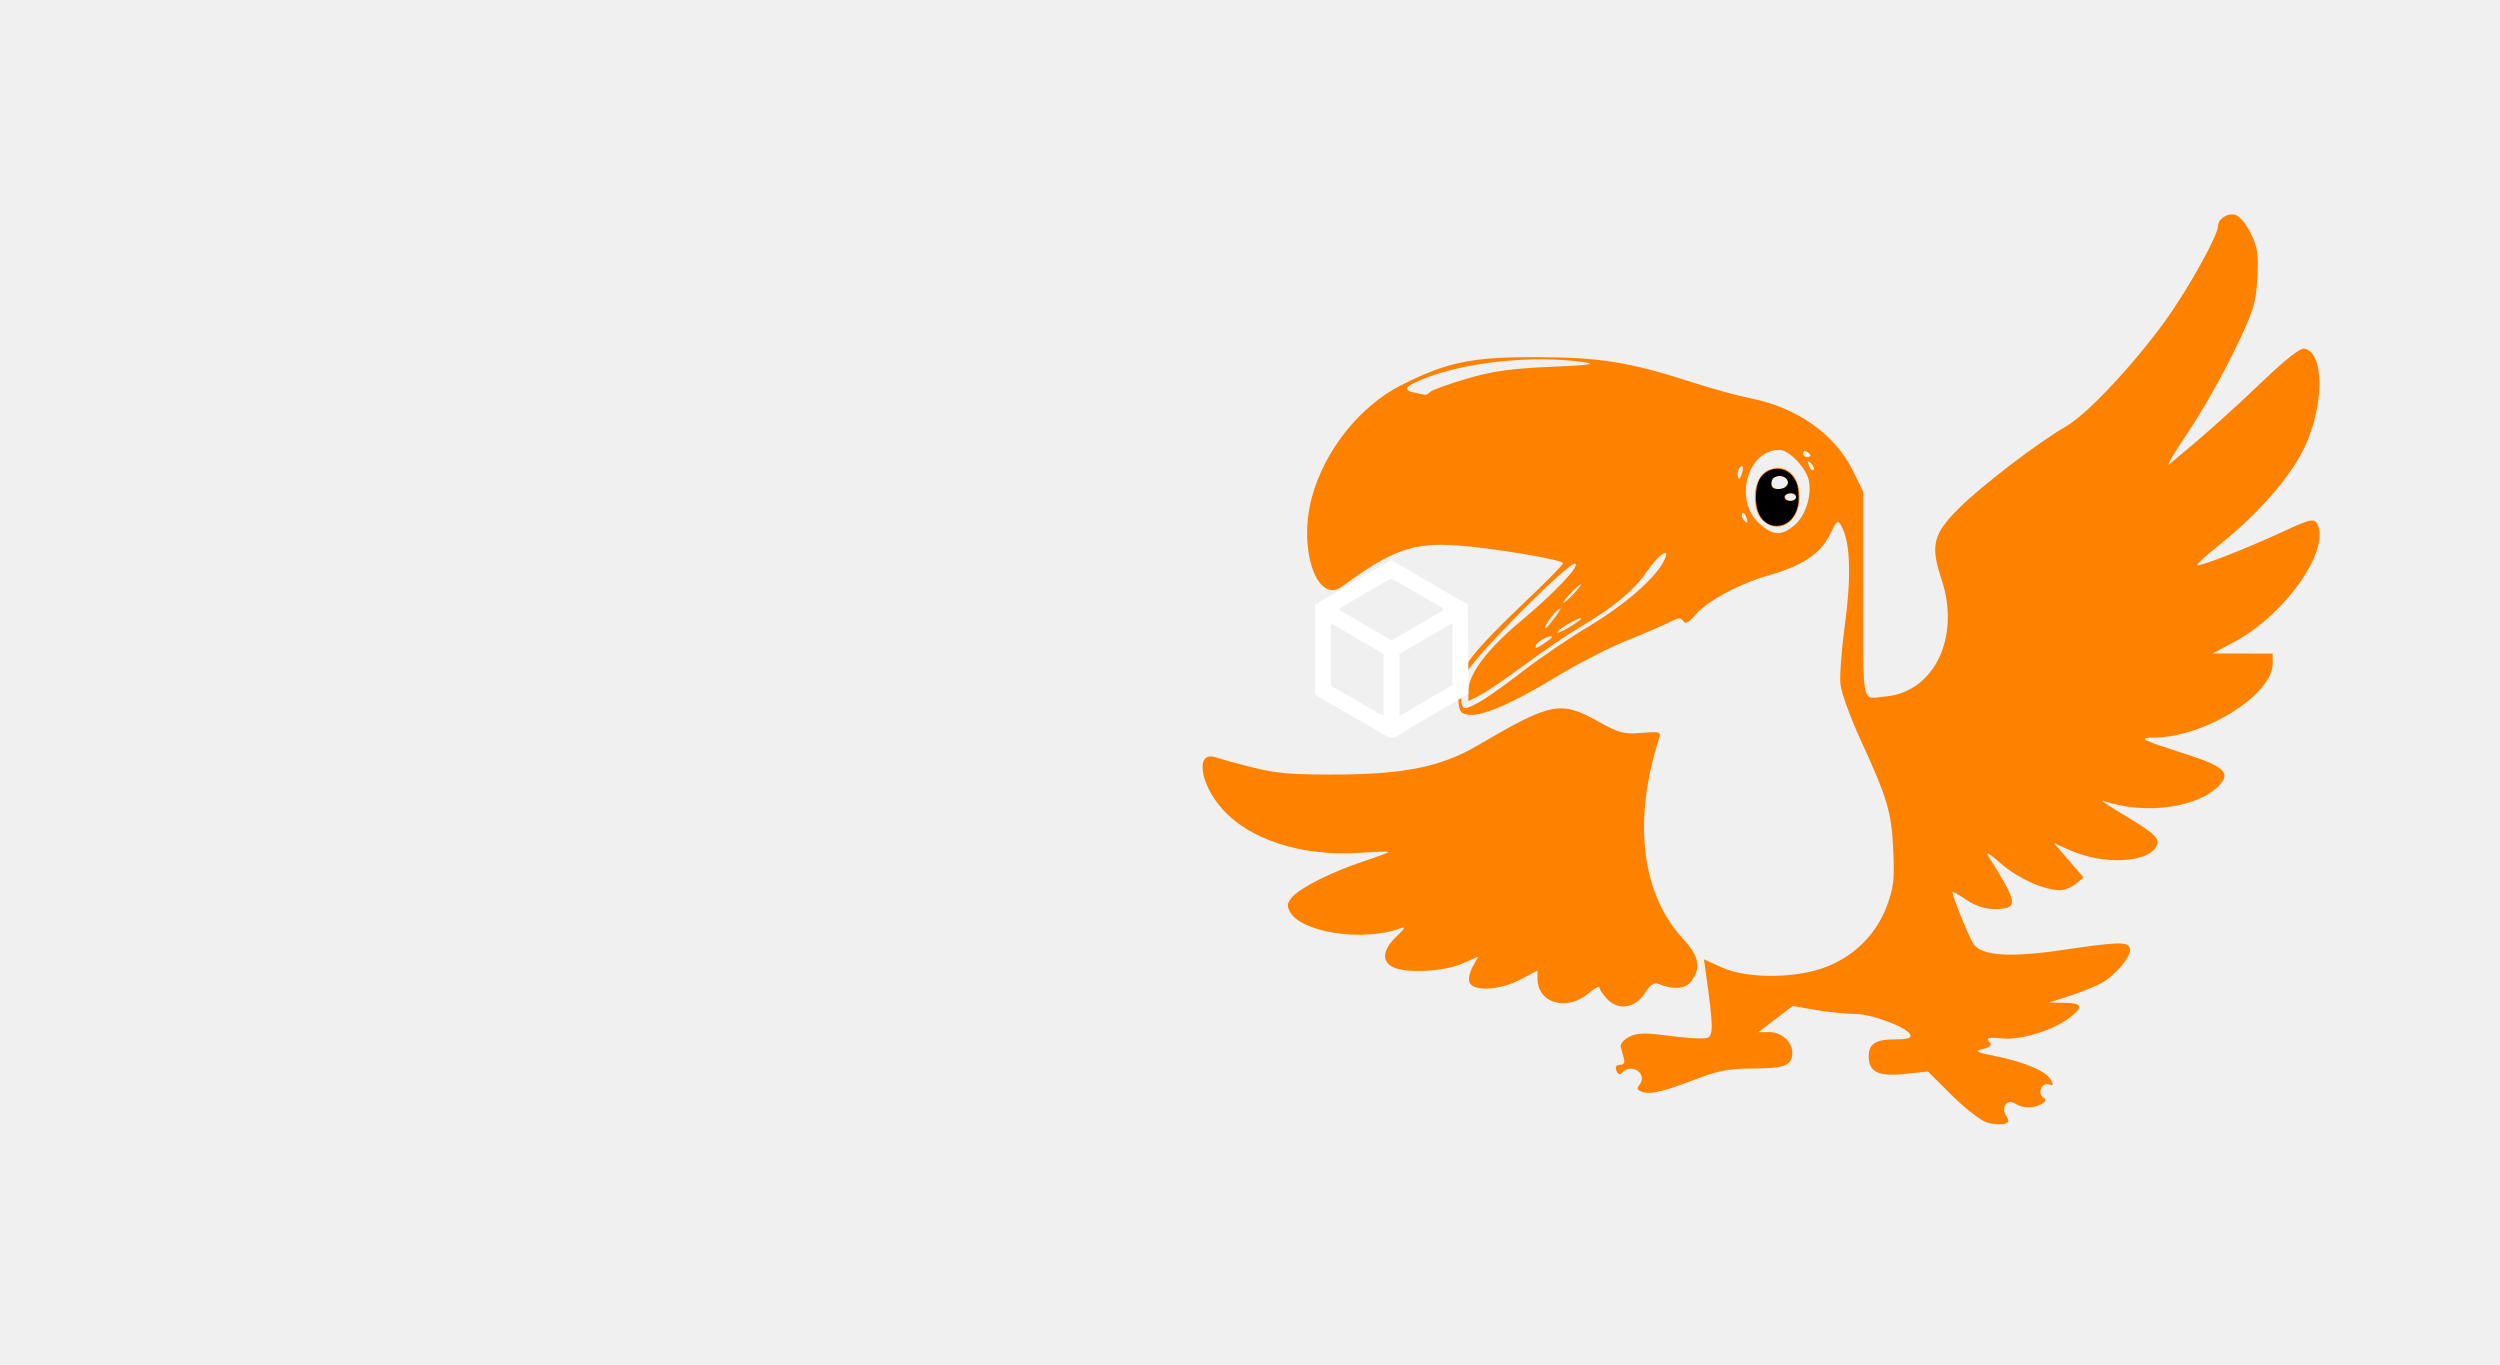
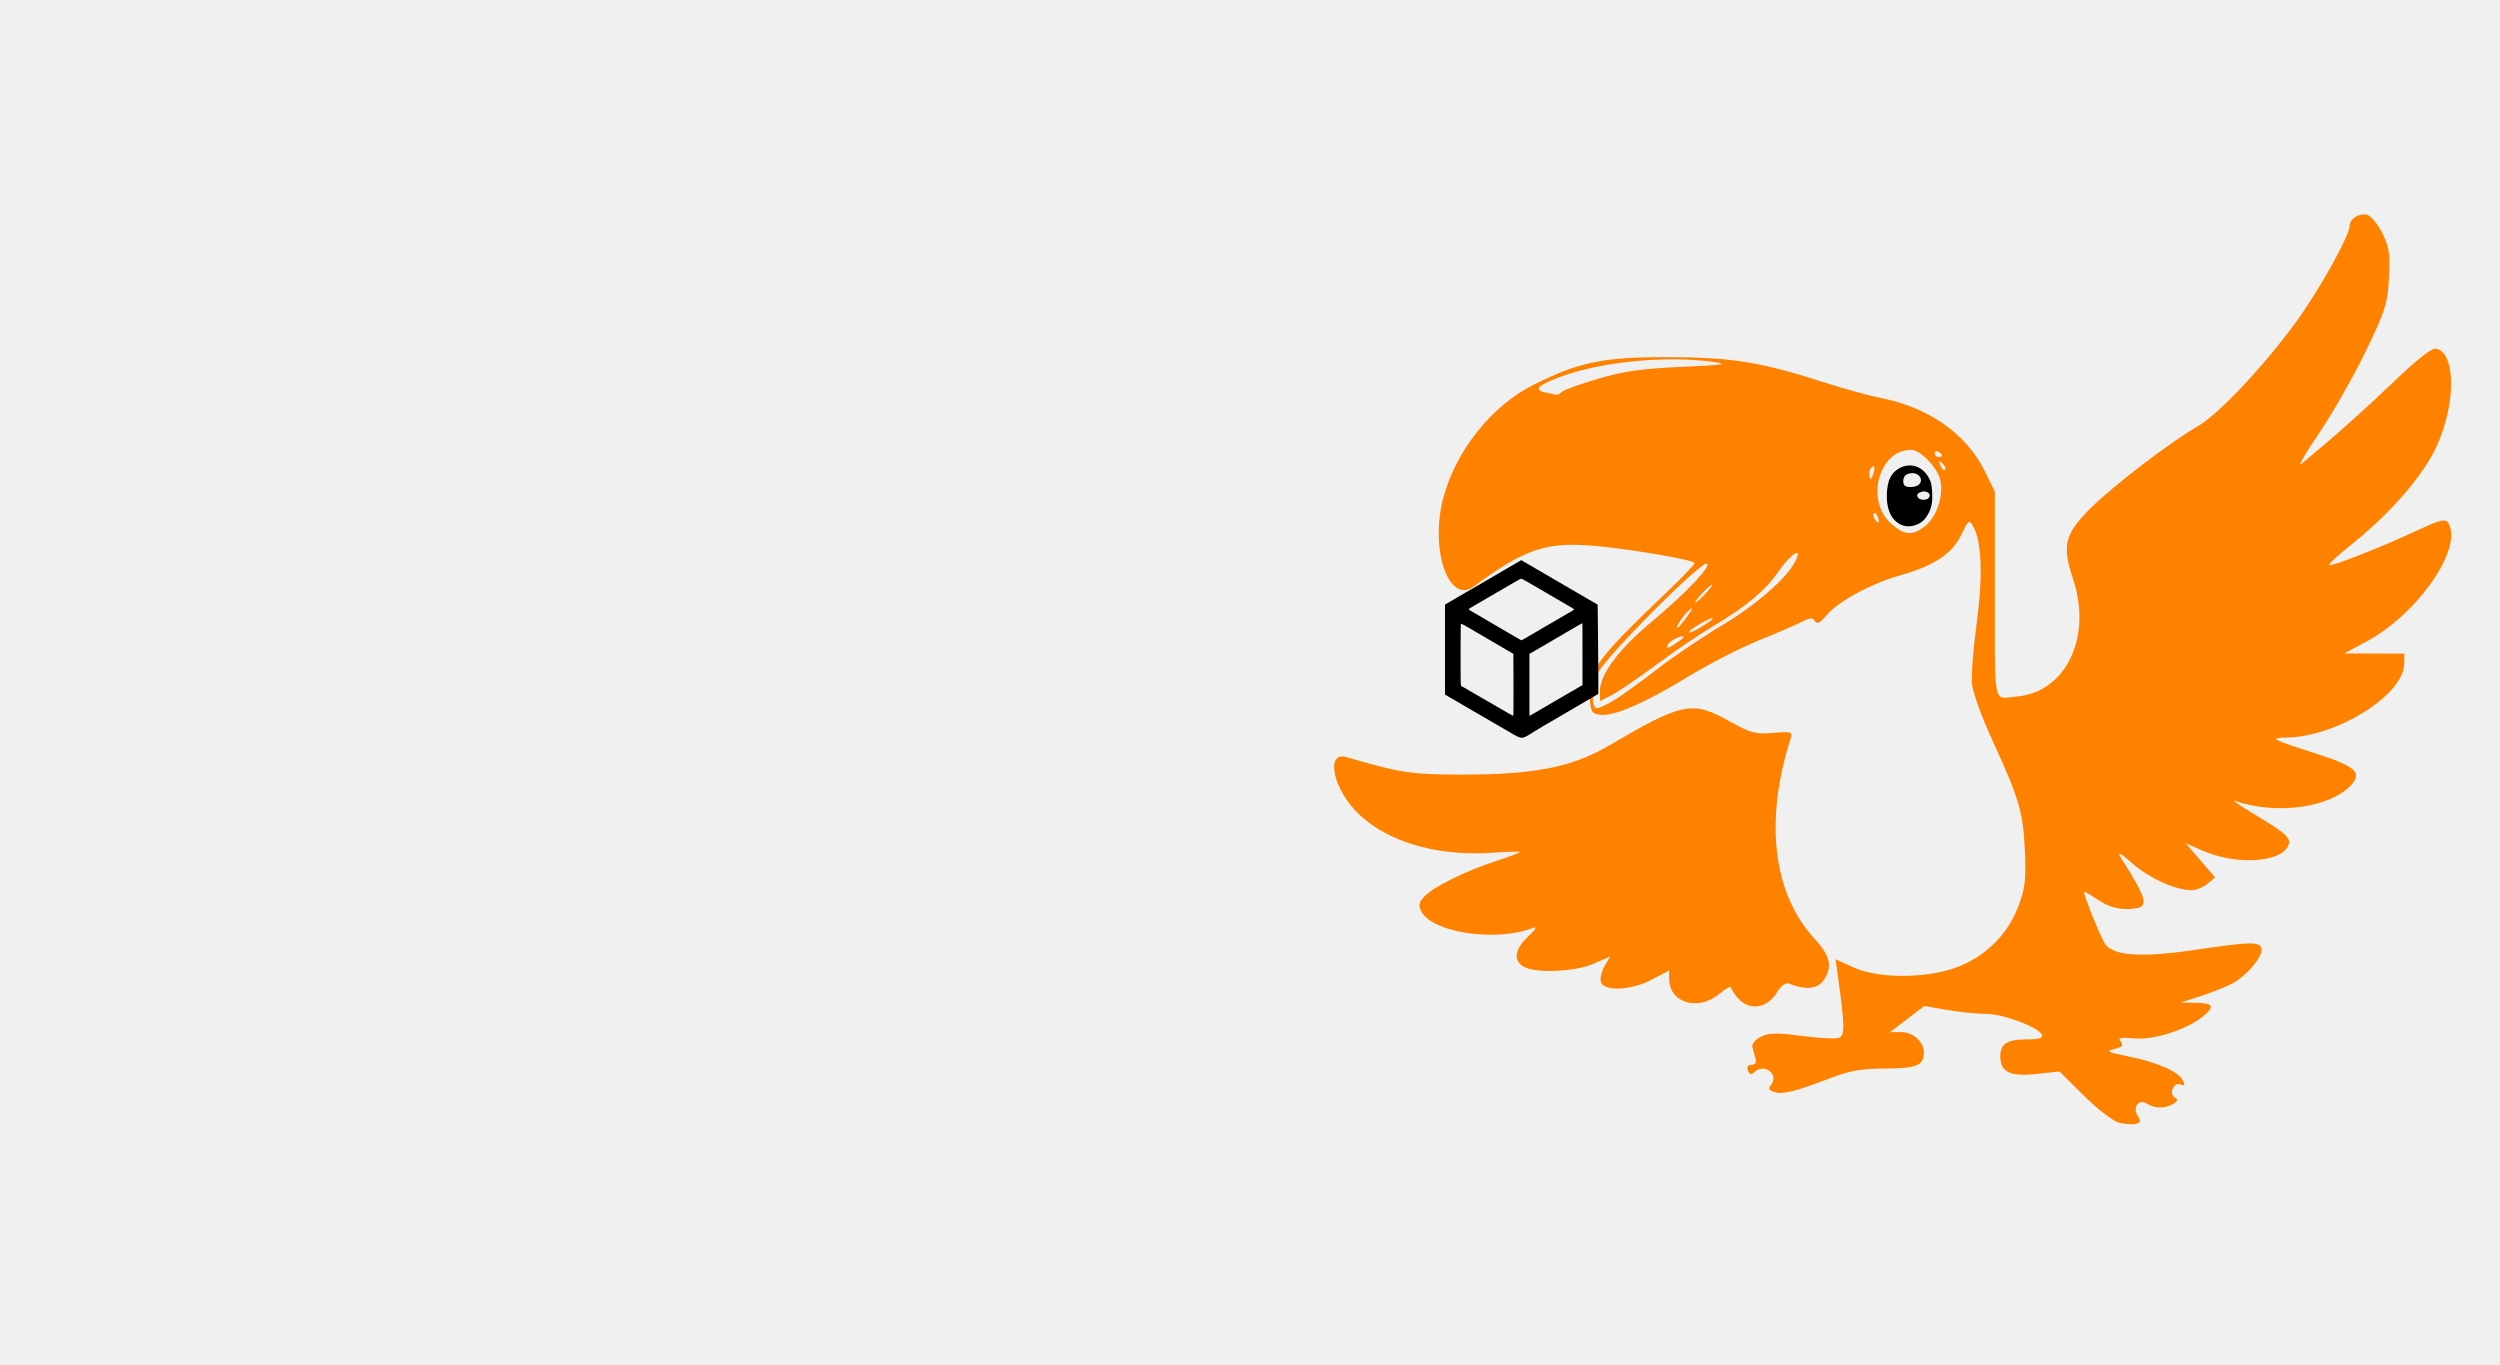
<svg xmlns="http://www.w3.org/2000/svg" width="5987" height="3267" viewBox="0 0 1584.06 864.394" version="1.1" id="svg8">
  <defs id="defs2" />
  <g id="layer1" transform="translate(0,567.3938)">
-     <path style="fill:#ff8100;fill-opacity:1;stroke-width:2.306" d="m 1259.13,143.915 c -3.727,-1.009 -13.708,-8.713 -22.181,-17.121 l -15.406,-15.287 -14.898,1.595 c -16.485,1.765 -22.598,-1.276 -22.598,-11.244 0,-7.809 4.435,-10.673 16.53,-10.673 7.871,0 10.67,-0.819 9.849,-2.882 -1.908,-4.799 -24.557,-13.288 -35.414,-13.273 -5.603,0.007 -16.695,-1.119 -24.648,-2.504 l -14.461,-2.518 -10.848,8.283 -10.848,8.283 h 6.892 c 7.71,0 14.524,6.089 14.524,12.979 0,8.144 -4.685,10.08 -24.398,10.08 -14.78,0 -22.294,1.307 -34.704,6.038 -22.688,8.649 -30.361,10.562 -35.64,8.887 -3.489,-1.107 -4.036,-2.221 -2.187,-4.45 5.616,-6.767 -4.406,-14.288 -10.68,-8.014 -1.744,1.744 -2.865,1.408 -3.848,-1.153 -0.9,-2.345 -0.105,-3.614 2.268,-3.614 2.378,0 3.257,-1.409 2.514,-4.035 -0.627,-2.219 -1.527,-5.523 -1.998,-7.34 -0.479,-1.836 1.932,-4.697 5.418,-6.436 5.099,-2.544 9.975,-2.639 26,-0.506 10.848,1.444 21.399,1.982 23.447,1.196 3.837,-1.473 3.739,-7.562 -0.627,-38.806 l -1.533,-10.963 11.268,5.129 c 16.067,7.314 47.202,7.136 66.394,-0.378 17.902,-7.01 31.519,-20.7 38.178,-38.381 4.362,-11.584 4.976,-16.896 4.112,-35.526 -1.128,-24.306 -3.585,-32.602 -20.714,-69.921 -6.398,-13.938 -12.121,-29.68 -12.718,-34.982 -0.601,-5.302 0.68,-22.52 2.829,-38.263 4.061,-29.691 3.372,-51.752 -1.922,-61.517 -2.76,-5.091 -2.958,-4.964 -7.812,5.028 -5.772,11.882 -17.344,19.528 -38.632,25.529 -18.283,5.153 -39.182,16.421 -46.426,25.032 -4.254,5.055 -6.328,6.143 -7.647,4.01 -1.441,-2.332 -3.161,-2.229 -8.456,0.506 -3.656,1.889 -15.958,7.187 -27.339,11.774 -11.381,4.587 -31.615,14.991 -44.965,23.12 -27.407,16.688 -46.429,24.926 -55.205,23.906 -5.215,-0.607 -6.048,-1.9 -6.663,-10.34 -1.261,-17.348 3.969,-24.573 48.674,-67.245 9.76,-9.316 17.745,-17.648 17.745,-18.516 0,-2.129 -45.322,-9.7 -67.124,-11.213 -27.913,-1.937 -41.324,2.857 -72.791,26.019 -15.958,11.746 -28.053,-23.686 -19.247,-56.387 8.012,-29.752 30.47,-57.945 56.71,-71.192 28.83,-14.553 44.438,-17.803 85.158,-17.728 40.773,0.07 59.292,3.05 99.152,15.931 12.682,4.098 29.111,8.624 36.508,10.057 29.853,5.783 53.972,22.82 65.48,46.254 l 6.388,13.009 v 58.8 c 0,80.003 -1.455,72.268 13.646,71.015 31.313,-2.597 48.199,-37.538 35.942,-74.372 -7.142,-21.46 -5.39,-28.563 11.09,-44.984 14.316,-14.265 50.481,-41.907 67.953,-51.94 13.279,-7.625 42.641,-38.921 62.981,-67.13 14.348,-19.9 33.188,-53.792 33.188,-59.704 0,-4.665 6.304,-8.592 11.265,-7.017 2.513,0.797 6.841,6.147 9.621,11.887 4.256,8.793 4.889,13.261 4.015,28.359 -0.935,16.156 -2.403,20.741 -14.892,46.527 -7.62,15.733 -20.895,38.981 -29.499,51.664 -8.604,12.682 -13.706,21.459 -11.336,19.504 21.064,-17.381 40.092,-34.302 59.031,-52.492 14.251,-13.689 23.907,-21.272 26.459,-20.78 12.84,2.473 12.816,35.779 0,62.858 -8.826,18.585 -29.404,42.091 -53.941,61.616 -8.097,6.443 -14.289,12.149 -13.759,12.679 1.226,1.226 31.835,-10.777 55.327,-21.697 15.046,-6.993 18.387,-7.832 20.142,-5.06 9.902,15.65 -19.218,57.84 -52.015,75.363 l -13.835,7.392 19.023,0.061 19.024,0.061 v 6.198 c 0,19.732 -42.446,46.468 -74.608,46.993 -11.377,0.186 -9.707,1.068 20.207,10.67 23.278,7.472 27.779,11.622 20.874,19.252 -13.137,14.517 -47.556,19.28 -73.697,10.2 -2.536,-0.881 2.652,2.746 11.53,8.061 21.695,12.988 24.611,15.783 21.849,20.943 -5.507,10.291 -33.494,11.567 -54.069,2.466 l -10.659,-4.715 9.357,10.872 9.357,10.872 -4.89,4.035 c -2.689,2.219 -7.185,4.035 -9.989,4.035 -10.1,0 -26.63,-7.449 -37.484,-16.891 -8.077,-7.027 -10.083,-8.07 -7.427,-3.862 16.546,26.208 17.925,31.162 9.014,32.363 -8.942,1.204 -16.185,-0.546 -23.89,-5.776 -4.615,-3.132 -8.393,-5.247 -8.393,-4.698 0,2.686 10.343,28.315 13.21,32.731 5.022,7.74 22.888,9.009 56.615,4.023 36.149,-5.344 41.699,-5.439 42.64,-0.727 0.971,4.866 -9.607,17.326 -18.774,22.115 -3.971,2.074 -12.926,5.613 -19.902,7.864 l -12.682,4.093 9.8,0.124 c 11.275,0.143 12.258,2.467 3.843,9.086 -10.415,8.193 -30.945,14.629 -43.045,13.494 -8.853,-0.83 -10.473,-0.446 -8.444,1.998 1.943,2.342 1.042,3.394 -3.989,4.657 -5.693,1.429 -4.644,2.006 8.444,4.65 18.35,3.707 31.792,9.521 34.737,15.023 1.749,3.269 1.48,3.863 -1.274,2.806 -4.434,-1.701 -7.64,5.823 -3.556,8.347 2.206,1.363 1.742,2.474 -1.831,4.386 -5.096,2.727 -11.18,2.479 -16.216,-0.662 -4.905,-3.059 -8.917,2.384 -5.633,7.643 2.213,3.543 1.996,4.498 -1.21,5.319 -2.149,0.55 -6.957,0.174 -10.684,-0.834 z M 939.352,-123.705 c 4.589,-2.78 16.644,-11.476 26.79,-19.323 10.145,-7.848 28.304,-20.159 40.352,-27.36 22.565,-13.485 41.68,-29.997 47.478,-41.012 5.39,-10.24 -2.464,-5.524 -10.675,6.411 -8.072,11.733 -20.759,22.298 -41.415,34.487 -8.244,4.865 -24.327,15.784 -35.74,24.265 -11.414,8.481 -24.125,17.146 -28.248,19.257 l -7.494,3.837 v -6.525 c 0,-10.437 11.837,-26.282 32.596,-43.633 21.888,-18.294 38.493,-35.793 35.054,-36.94 -4.013,-1.337 -64.825,59.807 -68.695,69.069 -4.173,9.986 -4.705,22.522 -0.958,22.522 1.436,0 6.365,-2.275 10.953,-5.055 z m 44.083,-39.959 c 0,-2.181 -9.12,2.219 -10.147,4.896 -0.973,2.536 -0.009,2.429 4.452,-0.492 3.133,-2.052 5.695,-4.034 5.695,-4.404 z m 18.447,-11.767 c 0,-1.638 -13.436,5.846 -14.981,8.345 -0.793,1.279 2.256,0.146 6.772,-2.517 4.515,-2.664 8.209,-5.287 8.209,-5.828 z m -16.134,-1.442 c 3.395,-4.637 3.952,-6.248 1.461,-4.225 -3.781,3.071 -9.497,11.719 -7.747,11.719 0.445,0 3.269,-3.372 6.286,-7.494 z m 11.522,-14.412 c 2.979,-3.171 4.897,-5.765 4.263,-5.765 -0.636,0 -3.59,2.594 -6.569,5.765 -2.978,3.171 -4.896,5.765 -4.263,5.765 0.636,0 3.591,-2.594 6.569,-5.765 z m 139.028,-42.695 c 7.388,-5.811 11.764,-18.604 9.852,-28.799 -1.484,-7.909 -12.614,-19.589 -18.666,-19.589 -20.358,0 -29.092,32.064 -12.72,46.694 8.446,7.547 13.58,7.95 21.534,1.693 z m -20.232,-4.528 c -2.536,-2.802 -4.131,-8.162 -4.131,-13.883 0,-11.28 5.708,-18.447 14.691,-18.447 8.107,0 13.609,7.458 13.609,18.447 0,16.346 -14.436,24.638 -24.169,13.883 z m 21.863,-13.883 c 0,-1.268 -1.556,-2.306 -3.459,-2.306 -1.902,0 -3.458,1.038 -3.458,2.306 0,1.268 1.557,2.306 3.458,2.306 1.903,0 3.459,-1.038 3.459,-2.306 z m -5.187,-8.646 c 1.26,-3.787 -5.965,-6.49 -9.063,-3.391 -1.326,1.326 -1.679,3.597 -0.784,5.046 2.037,3.297 8.562,2.2 9.845,-1.655 z m -26.299,21.229 c -0.749,-1.957 -1.861,-3.064 -2.465,-2.459 -0.601,0.605 -0.418,2.206 0.418,3.558 2.274,3.679 3.603,2.964 2.044,-1.099 z m -2.433,-28.727 c 0.662,-2.538 0.27,-4.033 -0.884,-3.323 -1.151,0.71 -2.091,2.787 -2.091,4.615 0,4.773 1.567,4.092 2.975,-1.292 z m 43.429,-5.224 c -2.277,-2.26 -2.542,-1.996 -1.291,1.291 0.863,2.274 2.155,3.554 2.865,2.844 0.715,-0.71 0,-2.571 -1.574,-4.135 z m -0.288,-5.014 c 0,-0.56 -1.038,-1.658 -2.306,-2.442 -1.268,-0.783 -2.306,-0.326 -2.306,1.017 0,1.343 1.038,2.442 2.306,2.442 1.268,0 2.306,-0.458 2.306,-1.017 z m -240.849,-40.347 c 1.205,-1.19 11.53,-4.92 22.944,-8.289 16.193,-4.78 27.845,-6.437 53.035,-7.541 25.859,-1.134 29.988,-1.738 20.752,-3.038 -30.98,-4.361 -72.658,-0.238 -98.832,9.778 -13.922,5.328 -16.114,8.028 -7.815,9.626 2.854,0.55 5.759,1.141 6.457,1.313 0.697,0.173 2.254,-0.66 3.458,-1.85 z M 1018.234,65.516 c -2.653,-2.847 -4.824,-6.111 -4.824,-7.253 0,-1.142 -3.192,0.61 -7.094,3.894 -13.657,11.491 -32.105,6.051 -32.105,-9.467 v -5.187 l -10.72,5.7 c -12.907,6.863 -30.107,7.846 -32.407,1.853 -0.811,-2.116 0.148,-6.679 2.135,-10.139 l 3.611,-6.292 -10.281,4.548 c -11.65,5.153 -36.327,6.309 -44.244,2.071 -7.068,-3.783 -6.103,-11.059 2.554,-19.259 5.156,-4.883 6.055,-6.551 2.883,-5.345 -23.41,8.898 -63.273,3.026 -70.445,-10.376 -2.05,-3.831 -1.72,-5.707 1.661,-9.452 5.457,-6.043 25.45,-15.998 45.149,-22.48 8.56,-2.817 15.564,-5.458 15.564,-5.869 0,-0.41 -8.071,-0.193 -17.937,0.483 -36.767,2.52 -70.023,-8.155 -87.595,-28.118 -13.798,-15.675 -16.645,-36.045 -4.546,-32.52 34.339,10.003 40.659,10.976 72.031,11.09 46.715,0.17 70.889,-4.538 94.541,-18.412 46.714,-27.403 52.647,-28.59 76.431,-15.289 13.273,7.423 16.312,8.23 27.502,7.302 11.907,-0.987 12.498,-0.786 11.044,3.761 -16.627,51.997 -11.126,98.076 15.104,126.532 10.234,11.103 11.719,18.086 5.681,26.708 -3.708,5.295 -11.651,5.985 -21.621,1.878 -2.289,-0.943 -5.029,1.082 -8.101,5.99 -6.019,9.613 -16.875,11.267 -23.97,3.651 z" id="path4524" />
-     <path style="opacity:1;fill:#000000;fill-opacity:1;fill-rule:nonzero;stroke:#000000;stroke-width:1.713;stroke-linecap:round;stroke-linejoin:round;stroke-miterlimit:4;stroke-dasharray:none;stroke-dashoffset:0;stroke-opacity:0;paint-order:stroke markers fill" d="m 1121.57,-234.929 c -6.19,-2.455 -9.428,-9.404 -8.917,-19.138 0.392,-7.54 2.595,-11.962 7.247,-14.577 6.205,-3.487 13.208,-1.583 17.09,4.648 1.812,2.908 2.264,4.587 2.546,9.45 0.375,6.491 -0.453,10.132 -3.319,14.593 -3.094,4.815 -9.571,7.037 -14.647,5.023 z m 15.708,-15.921 c 2.413,-2.413 -0.913,-5.087 -4.59,-3.689 -2.193,0.834 -2.623,2.214 -1.149,3.689 1.168,1.168 4.571,1.168 5.739,0 z m -6.059,-7.822 c 3.47,-2.431 1.178,-7.132 -3.476,-7.132 -1.461,0 -3.277,0.562 -4.037,1.25 -1.568,1.419 -1.829,4.797 -0.471,6.151 1.284,1.283 5.999,1.124 7.988,-0.269 z" id="path4526" />
-     <path style="fill:#ffffff;stroke-width:0.323" d="m 871.733,-104.916 c -1.6,-0.924 -7.854,-4.561 -13.899,-8.083 -6.044,-3.522 -12.299,-7.157 -13.899,-8.079 -1.599,-0.922 -4.654,-2.698 -6.787,-3.949 l -3.879,-2.274 v -28.523 -28.523 l 5.01,-2.913 c 2.756,-1.602 6.392,-3.718 8.081,-4.702 2.716,-1.582 4.419,-2.568 7.919,-4.586 2.425,-1.398 14.729,-8.57 16.323,-9.516 0.978,-0.58 3.848,-2.257 6.378,-3.727 l 4.601,-2.673 4.289,2.499 c 7.096,4.135 8.218,4.789 15.279,8.916 3.733,2.182 9.333,5.443 12.444,7.247 3.11,1.804 8.068,4.686 11.018,6.404 l 5.361,3.124 0.218,17.508 c 0.122,9.63 0.218,22.347 0.218,28.26 v 10.752 l -1.858,1.105 c -2.731,1.623 -10.259,6.034 -18.344,10.75 -3.91,2.281 -8.347,4.871 -9.859,5.755 -1.511,0.884 -4.056,2.361 -5.656,3.283 -14.384,8.525 -10.573,9.093 -22.95,1.948 z m 4.932,-28.53 -0.087,-19.636 -4.141,-2.424 c -5.666,-3.317 -12.956,-7.59 -16.27,-9.535 -8.068,-4.737 -12.22,-7.107 -12.64,-7.216 -0.322,-0.087 -0.401,4.005 -0.401,19.646 0,18.514 0,19.764 0.566,19.962 0.314,0.116 1.499,0.779 2.639,1.473 1.14,0.694 3.54,2.1 5.333,3.124 1.794,1.025 6.461,3.726 10.372,6.004 11.112,6.471 14.203,8.23 14.467,8.234 0.131,0.002 0.209,-8.833 0.166,-19.633 z m 14.624,17.087 c 1.689,-0.996 3.324,-1.957 3.633,-2.136 1.913,-1.104 10.898,-6.336 15.275,-8.895 2.845,-1.663 6.299,-3.671 7.677,-4.462 l 2.505,-1.438 v -19.566 c 0,-10.762 0,-19.606 -0.096,-19.654 -0.087,-0.044 -2.339,1.232 -5.091,2.845 -2.751,1.613 -5.439,3.185 -5.973,3.491 -0.532,0.307 -5.26,3.071 -10.505,6.144 -5.244,3.072 -10.081,5.883 -10.747,6.246 l -1.212,0.661 v 19.668 19.668 l 0.723,-0.381 c 0.401,-0.209 2.109,-1.196 3.798,-2.192 z m -7.757,-46.309 c 2.533,-1.438 4.93,-2.83 5.495,-3.191 0.715,-0.455 17.643,-10.336 21.817,-12.734 0.357,-0.205 1.482,-0.852 2.505,-1.44 1.022,-0.588 1.787,-1.187 1.698,-1.331 -0.139,-0.222 -1.524,-1.069 -4.526,-2.765 -0.357,-0.201 -3.337,-1.939 -6.626,-3.862 -3.289,-1.923 -8.162,-4.76 -10.828,-6.306 -2.667,-1.545 -6.259,-3.631 -7.983,-4.635 -1.724,-1.004 -3.324,-1.817 -3.556,-1.806 -0.235,0.009 -1.835,0.847 -3.564,1.859 -3.831,2.242 -24.024,13.991 -25.383,14.768 -3.381,1.934 -4.283,2.512 -4.283,2.744 0,0.15 0.619,0.627 1.374,1.063 3.816,2.198 14.019,8.166 22.383,13.093 5.156,3.037 9.446,5.529 9.535,5.538 0.096,0.009 0.962,-0.439 1.94,-0.994 z" id="path4543" />
+     <path style="fill:#ff8100;fill-opacity:1;stroke-width:2.306" d="m 1342.515,143.915 c -3.727,-1.009 -13.708,-8.713 -22.181,-17.121 l -15.406,-15.287 -14.898,1.595 c -16.485,1.765 -22.598,-1.276 -22.598,-11.244 0,-7.809 4.435,-10.673 16.53,-10.673 7.871,0 10.67,-0.819 9.849,-2.882 -1.908,-4.799 -24.557,-13.288 -35.414,-13.273 -5.603,0.007 -16.695,-1.119 -24.648,-2.504 l -14.461,-2.518 -10.848,8.283 -10.848,8.283 h 6.892 c 7.71,0 14.524,6.089 14.524,12.979 0,8.144 -4.685,10.08 -24.398,10.08 -14.78,0 -22.294,1.307 -34.704,6.038 -22.688,8.649 -30.361,10.562 -35.64,8.887 -3.489,-1.107 -4.036,-2.221 -2.187,-4.45 5.616,-6.767 -4.406,-14.288 -10.68,-8.014 -1.744,1.744 -2.865,1.408 -3.848,-1.153 -0.9,-2.345 -0.105,-3.614 2.268,-3.614 2.378,0 3.257,-1.409 2.514,-4.035 -0.627,-2.219 -1.527,-5.523 -1.998,-7.34 -0.479,-1.836 1.932,-4.697 5.418,-6.436 5.099,-2.544 9.975,-2.639 26,-0.506 10.848,1.444 21.399,1.982 23.447,1.196 3.837,-1.473 3.739,-7.562 -0.627,-38.806 l -1.533,-10.963 11.268,5.129 c 16.067,7.314 47.202,7.136 66.394,-0.378 17.902,-7.01 31.519,-20.7 38.178,-38.381 4.362,-11.584 4.976,-16.896 4.112,-35.526 -1.128,-24.306 -3.585,-32.602 -20.714,-69.921 -6.398,-13.938 -12.121,-29.68 -12.718,-34.982 -0.601,-5.302 0.68,-22.52 2.829,-38.263 4.061,-29.691 3.372,-51.752 -1.922,-61.517 -2.76,-5.091 -2.958,-4.964 -7.812,5.028 -5.772,11.882 -17.344,19.528 -38.632,25.529 -18.283,5.153 -39.182,16.421 -46.426,25.032 -4.254,5.055 -6.328,6.143 -7.647,4.01 -1.441,-2.332 -3.161,-2.229 -8.456,0.506 -3.656,1.889 -15.958,7.187 -27.339,11.774 -11.381,4.587 -31.615,14.991 -44.965,23.12 -27.407,16.688 -46.429,24.926 -55.205,23.906 -5.215,-0.607 -6.048,-1.9 -6.663,-10.34 -1.261,-17.348 3.969,-24.573 48.674,-67.245 9.76,-9.316 17.745,-17.648 17.745,-18.516 0,-2.129 -45.322,-9.7 -67.124,-11.213 -27.913,-1.937 -41.324,2.857 -72.791,26.019 -15.958,11.746 -28.053,-23.686 -19.247,-56.387 8.012,-29.752 30.47,-57.945 56.71,-71.192 28.83,-14.553 44.438,-17.803 85.158,-17.728 40.773,0.07 59.292,3.05 99.153,15.931 12.682,4.098 29.111,8.624 36.508,10.057 29.853,5.783 53.972,22.82 65.48,46.254 l 6.388,13.009 v 58.8 c 0,80.003 -1.455,72.268 13.646,71.015 31.313,-2.597 48.199,-37.538 35.942,-74.372 -7.142,-21.46 -5.39,-28.563 11.09,-44.984 14.316,-14.265 50.481,-41.907 67.953,-51.94 13.279,-7.625 42.641,-38.921 62.981,-67.13 14.348,-19.9 33.188,-53.792 33.188,-59.704 0,-4.665 6.304,-8.592 11.265,-7.017 2.513,0.797 6.841,6.147 9.621,11.887 4.256,8.793 4.889,13.261 4.015,28.359 -0.935,16.156 -2.403,20.741 -14.892,46.527 -7.62,15.733 -20.895,38.981 -29.499,51.664 -8.604,12.682 -13.706,21.459 -11.336,19.504 21.064,-17.381 40.092,-34.302 59.031,-52.492 14.251,-13.689 23.907,-21.272 26.459,-20.78 12.84,2.473 12.816,35.779 0,62.858 -8.826,18.585 -29.404,42.091 -53.941,61.616 -8.097,6.443 -14.289,12.149 -13.759,12.679 1.226,1.226 31.835,-10.777 55.327,-21.697 15.046,-6.993 18.387,-7.832 20.142,-5.06 9.902,15.65 -19.218,57.84 -52.015,75.363 l -13.835,7.392 19.023,0.061 19.024,0.061 v 6.198 c 0,19.732 -42.446,46.468 -74.608,46.993 -11.377,0.186 -9.707,1.068 20.207,10.67 23.278,7.472 27.779,11.622 20.874,19.252 -13.137,14.517 -47.556,19.28 -73.697,10.2 -2.536,-0.881 2.652,2.746 11.53,8.061 21.695,12.988 24.611,15.783 21.849,20.943 -5.507,10.291 -33.494,11.567 -54.069,2.466 l -10.659,-4.715 9.357,10.872 9.357,10.872 -4.89,4.035 c -2.689,2.219 -7.185,4.035 -9.989,4.035 -10.1,0 -26.63,-7.449 -37.484,-16.891 -8.077,-7.027 -10.083,-8.07 -7.427,-3.862 16.546,26.208 17.925,31.162 9.014,32.363 -8.942,1.204 -16.185,-0.546 -23.89,-5.776 -4.615,-3.132 -8.393,-5.247 -8.393,-4.698 0,2.686 10.343,28.315 13.21,32.731 5.022,7.74 22.888,9.009 56.615,4.023 36.149,-5.344 41.699,-5.439 42.64,-0.727 0.971,4.866 -9.607,17.326 -18.774,22.115 -3.971,2.074 -12.926,5.613 -19.902,7.864 l -12.682,4.093 9.8,0.124 c 11.275,0.143 12.258,2.467 3.843,9.086 -10.415,8.193 -30.945,14.629 -43.045,13.494 -8.853,-0.83 -10.473,-0.446 -8.444,1.998 1.943,2.342 1.042,3.394 -3.989,4.657 -5.693,1.429 -4.644,2.006 8.444,4.65 18.35,3.707 31.792,9.521 34.737,15.023 1.749,3.269 1.48,3.863 -1.274,2.806 -4.434,-1.701 -7.64,5.823 -3.556,8.347 2.206,1.363 1.742,2.474 -1.831,4.386 -5.096,2.727 -11.18,2.479 -16.216,-0.662 -4.905,-3.059 -8.917,2.384 -5.633,7.643 2.213,3.543 1.996,4.498 -1.21,5.319 -2.149,0.55 -6.957,0.174 -10.684,-0.834 z m -319.778,-267.62 c 4.588,-2.78 16.644,-11.476 26.79,-19.323 10.145,-7.848 28.304,-20.159 40.352,-27.36 22.565,-13.485 41.68,-29.997 47.478,-41.012 5.39,-10.24 -2.464,-5.524 -10.675,6.411 -8.072,11.733 -20.759,22.298 -41.415,34.487 -8.244,4.865 -24.327,15.784 -35.74,24.265 -11.414,8.481 -24.125,17.146 -28.247,19.257 l -7.494,3.837 v -6.525 c 0,-10.437 11.837,-26.282 32.596,-43.633 21.888,-18.294 38.493,-35.793 35.054,-36.94 -4.013,-1.337 -64.825,59.807 -68.695,69.069 -4.173,9.986 -4.705,22.522 -0.958,22.522 1.436,0 6.365,-2.275 10.953,-5.055 z m 44.083,-39.959 c 0,-2.181 -9.12,2.219 -10.146,4.896 -0.974,2.536 -0.01,2.429 4.452,-0.492 3.133,-2.052 5.695,-4.034 5.695,-4.404 z m 18.447,-11.767 c 0,-1.638 -13.436,5.846 -14.98,8.345 -0.793,1.279 2.256,0.146 6.772,-2.517 4.515,-2.664 8.209,-5.287 8.209,-5.828 z m -16.134,-1.442 c 3.395,-4.637 3.952,-6.248 1.461,-4.225 -3.781,3.071 -9.497,11.719 -7.747,11.719 0.445,0 3.269,-3.372 6.286,-7.494 z m 11.522,-14.412 c 2.979,-3.171 4.897,-5.765 4.263,-5.765 -0.636,0 -3.59,2.594 -6.569,5.765 -2.978,3.171 -4.896,5.765 -4.263,5.765 0.636,0 3.591,-2.594 6.569,-5.765 z m 139.028,-42.695 c 7.388,-5.811 11.764,-18.604 9.852,-28.799 -1.484,-7.909 -12.614,-19.589 -18.666,-19.589 -20.358,0 -29.092,32.064 -12.72,46.694 8.446,7.547 13.58,7.95 21.534,1.693 z m -29.855,-5.828 c -0.749,-1.957 -1.861,-3.064 -2.465,-2.459 -0.601,0.605 -0.418,2.206 0.418,3.558 2.274,3.679 3.603,2.964 2.044,-1.099 z m -2.433,-28.727 c 0.662,-2.538 0.27,-4.033 -0.884,-3.323 -1.151,0.71 -2.091,2.787 -2.091,4.615 0,4.773 1.567,4.092 2.975,-1.292 z m 43.429,-5.224 c -2.277,-2.26 -2.542,-1.996 -1.291,1.291 0.863,2.274 2.155,3.554 2.865,2.844 0.715,-0.71 0,-2.571 -1.574,-4.135 z m -0.288,-5.014 c 0,-0.56 -1.038,-1.658 -2.306,-2.442 -1.268,-0.783 -2.306,-0.326 -2.306,1.017 0,1.343 1.038,2.442 2.306,2.442 1.268,0 2.306,-0.458 2.306,-1.017 z m -240.849,-40.347 c 1.205,-1.19 11.53,-4.92 22.944,-8.289 16.193,-4.78 27.845,-6.437 53.035,-7.541 25.859,-1.134 29.988,-1.738 20.752,-3.038 -30.98,-4.361 -72.658,-0.238 -98.832,9.778 -13.922,5.328 -16.114,8.028 -7.815,9.626 2.854,0.55 5.759,1.141 6.457,1.313 0.697,0.173 2.254,-0.66 3.458,-1.85 z M 1101.619,65.516 c -2.653,-2.847 -4.824,-6.111 -4.824,-7.253 0,-1.142 -3.192,0.61 -7.094,3.894 -13.656,11.491 -32.105,6.051 -32.105,-9.467 v -5.187 l -10.72,5.7 c -12.907,6.863 -30.107,7.846 -32.407,1.853 -0.811,-2.116 0.148,-6.679 2.135,-10.139 l 3.611,-6.292 -10.281,4.548 c -11.65,5.153 -36.327,6.309 -44.244,2.071 -7.068,-3.783 -6.103,-11.059 2.554,-19.259 5.156,-4.883 6.055,-6.551 2.883,-5.345 -23.41,8.898 -63.273,3.026 -70.445,-10.376 -2.05,-3.831 -1.72,-5.707 1.661,-9.452 5.457,-6.043 25.45,-15.998 45.149,-22.48 8.56,-2.817 15.564,-5.458 15.564,-5.869 0,-0.41 -8.071,-0.193 -17.937,0.483 -36.767,2.52 -70.023,-8.155 -87.595,-28.118 -13.798,-15.675 -16.645,-36.045 -4.546,-32.52 34.339,10.003 40.659,10.976 72.031,11.09 46.715,0.17 70.889,-4.538 94.541,-18.412 46.714,-27.403 52.647,-28.59 76.431,-15.289 13.273,7.423 16.312,8.23 27.502,7.302 11.907,-0.987 12.498,-0.786 11.044,3.761 -16.627,51.997 -11.126,98.076 15.104,126.532 10.234,11.103 11.719,18.086 5.681,26.708 -3.708,5.295 -11.651,5.985 -21.621,1.878 -2.289,-0.943 -5.029,1.082 -8.101,5.99 -6.019,9.613 -16.875,11.267 -23.97,3.651 z" id="path4524" />
+     <path style="opacity:1;fill:#000000;fill-opacity:1;fill-rule:nonzero;stroke:#000000;stroke-width:1.826;stroke-linecap:round;stroke-linejoin:round;stroke-miterlimit:4;stroke-dasharray:none;stroke-dashoffset:0;stroke-opacity:0;paint-order:stroke markers fill" d="m 1205.098,-234.689 c -6.6,-2.618 -10.052,-10.026 -9.507,-20.404 0.418,-8.039 2.766,-12.754 7.726,-15.541 6.616,-3.718 14.082,-1.688 18.221,4.956 1.932,3.101 2.414,4.89 2.714,10.075 0.4,6.92 -0.483,10.802 -3.538,15.559 -3.299,5.134 -10.204,7.502 -15.616,5.356 z m 16.747,-16.975 c 2.573,-2.573 -0.974,-5.423 -4.894,-3.933 -2.339,0.889 -2.797,2.361 -1.225,3.933 1.245,1.246 4.873,1.246 6.119,0 z m -6.46,-8.339 c 3.7,-2.591 1.256,-7.604 -3.706,-7.604 -1.557,0 -3.494,0.599 -4.304,1.333 -1.671,1.513 -1.95,5.114 -0.502,6.558 1.369,1.368 6.396,1.199 8.517,-0.287 z" id="path4526" />
+     <path style="fill:#000000;stroke-width:0.323" d="m 954.061,-104.916 c -1.6,-0.924 -7.854,-4.561 -13.899,-8.083 -6.044,-3.522 -12.299,-7.157 -13.899,-8.079 -1.599,-0.922 -4.654,-2.698 -6.787,-3.949 l -3.879,-2.274 v -28.523 -28.523 l 5.01,-2.913 c 2.756,-1.602 6.392,-3.718 8.081,-4.702 2.716,-1.582 4.419,-2.568 7.919,-4.586 2.425,-1.398 14.729,-8.57 16.323,-9.516 0.978,-0.58 3.848,-2.257 6.378,-3.727 l 4.601,-2.673 4.289,2.499 c 7.096,4.135 8.218,4.789 15.279,8.916 3.733,2.182 9.333,5.443 12.444,7.247 3.11,1.804 8.068,4.686 11.018,6.404 l 5.361,3.124 0.218,17.508 c 0.122,9.63 0.218,22.347 0.218,28.26 v 10.752 l -1.858,1.105 c -2.731,1.623 -10.259,6.034 -18.344,10.75 -3.91,2.281 -8.347,4.871 -9.859,5.755 -1.511,0.884 -4.056,2.361 -5.656,3.283 -14.384,8.525 -10.573,9.093 -22.95,1.948 z m 4.932,-28.53 -0.087,-19.636 -4.141,-2.424 c -5.666,-3.317 -12.956,-7.59 -16.27,-9.535 -8.068,-4.737 -12.22,-7.107 -12.64,-7.216 -0.322,-0.087 -0.401,4.005 -0.401,19.646 0,18.514 0,19.764 0.566,19.962 0.314,0.116 1.499,0.779 2.639,1.473 1.14,0.694 3.54,2.1 5.333,3.124 1.794,1.025 6.461,3.726 10.372,6.004 11.112,6.471 14.203,8.23 14.467,8.234 0.131,0.002 0.209,-8.833 0.166,-19.633 z m 14.624,17.087 c 1.689,-0.996 3.324,-1.957 3.633,-2.136 1.913,-1.104 10.898,-6.336 15.275,-8.895 2.845,-1.663 6.299,-3.671 7.677,-4.462 l 2.505,-1.438 v -19.566 c 0,-10.762 0,-19.606 -0.096,-19.654 -0.087,-0.044 -2.339,1.232 -5.091,2.845 -2.751,1.613 -5.439,3.185 -5.973,3.491 -0.532,0.307 -5.26,3.071 -10.505,6.144 -5.244,3.072 -10.081,5.883 -10.747,6.246 l -1.212,0.661 v 19.668 19.668 l 0.723,-0.381 c 0.401,-0.209 2.109,-1.196 3.798,-2.192 z m -7.757,-46.309 c 2.533,-1.438 4.93,-2.83 5.495,-3.191 0.715,-0.455 17.643,-10.336 21.817,-12.734 0.357,-0.205 1.482,-0.852 2.505,-1.44 1.022,-0.588 1.787,-1.187 1.698,-1.331 -0.139,-0.222 -1.524,-1.069 -4.526,-2.765 -0.357,-0.201 -3.337,-1.939 -6.626,-3.862 -3.289,-1.923 -8.162,-4.76 -10.828,-6.306 -2.667,-1.545 -6.259,-3.631 -7.983,-4.635 -1.724,-1.004 -3.324,-1.817 -3.556,-1.806 -0.235,0.009 -1.835,0.847 -3.564,1.859 -3.831,2.242 -24.024,13.991 -25.383,14.768 -3.381,1.934 -4.283,2.512 -4.283,2.744 0,0.15 0.619,0.627 1.374,1.063 3.816,2.198 14.019,8.166 22.383,13.093 5.156,3.037 9.446,5.529 9.535,5.538 0.096,0.009 0.962,-0.439 1.94,-0.994 z" id="path4543" />
  </g>
</svg>
